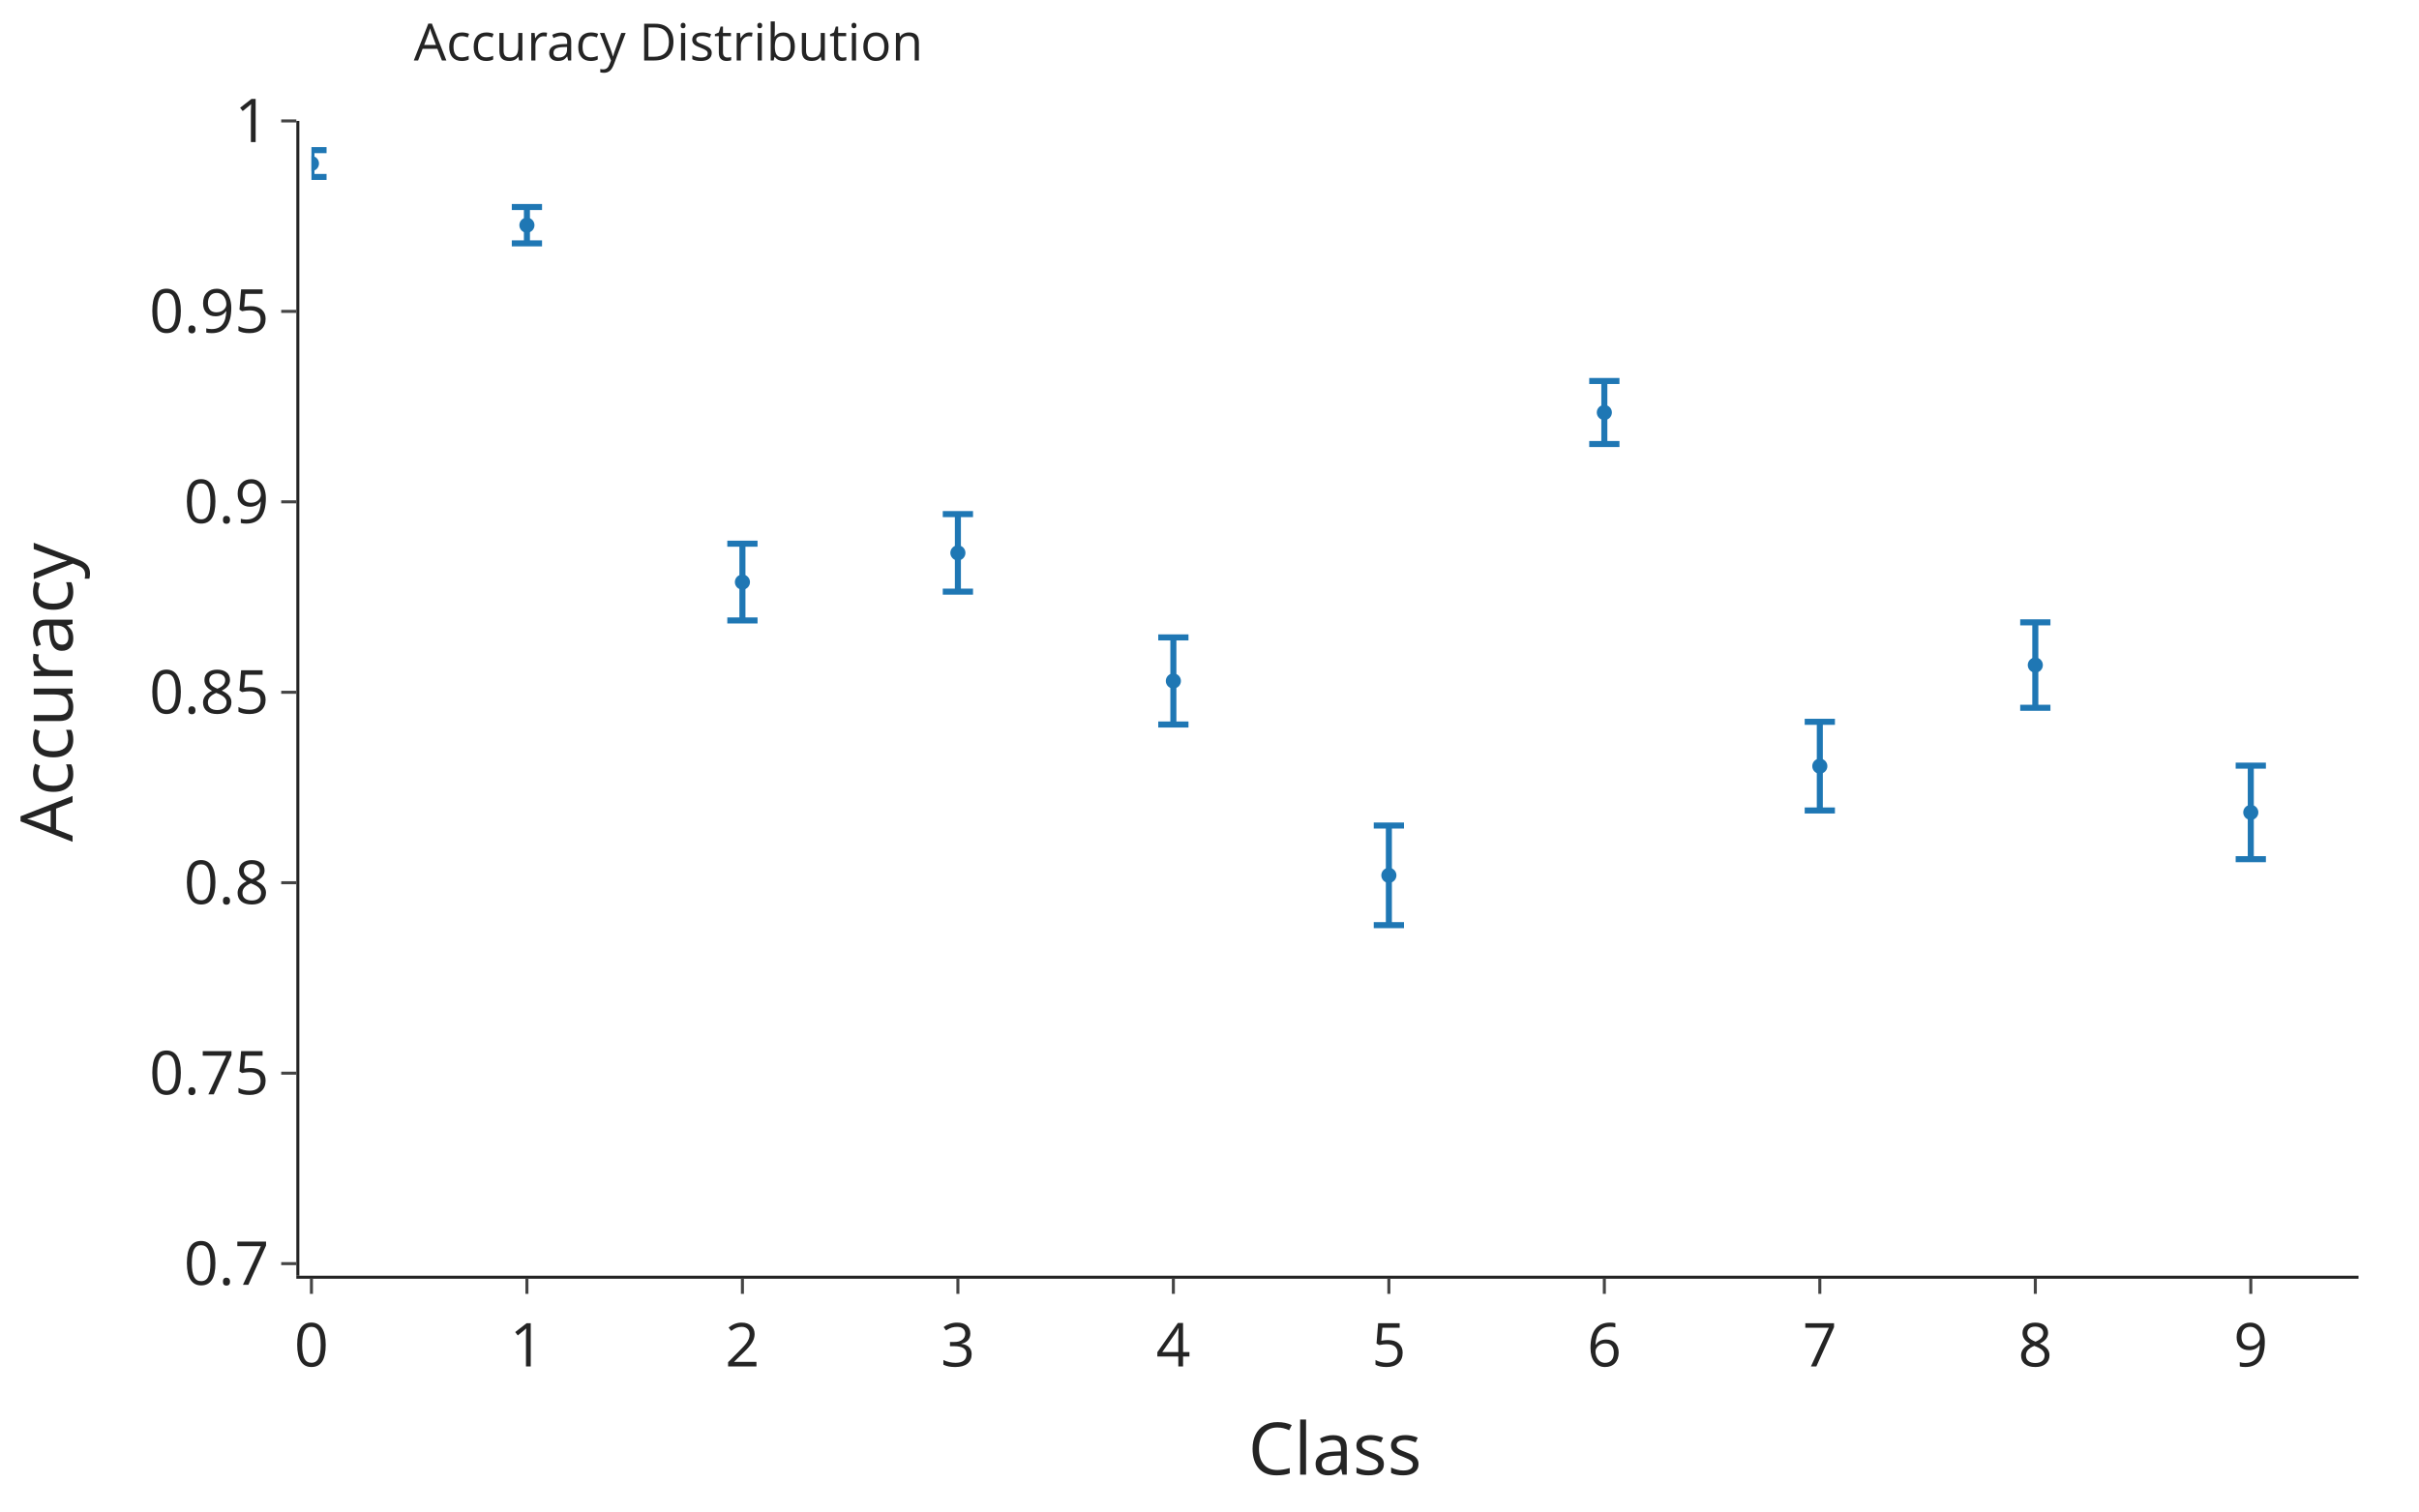
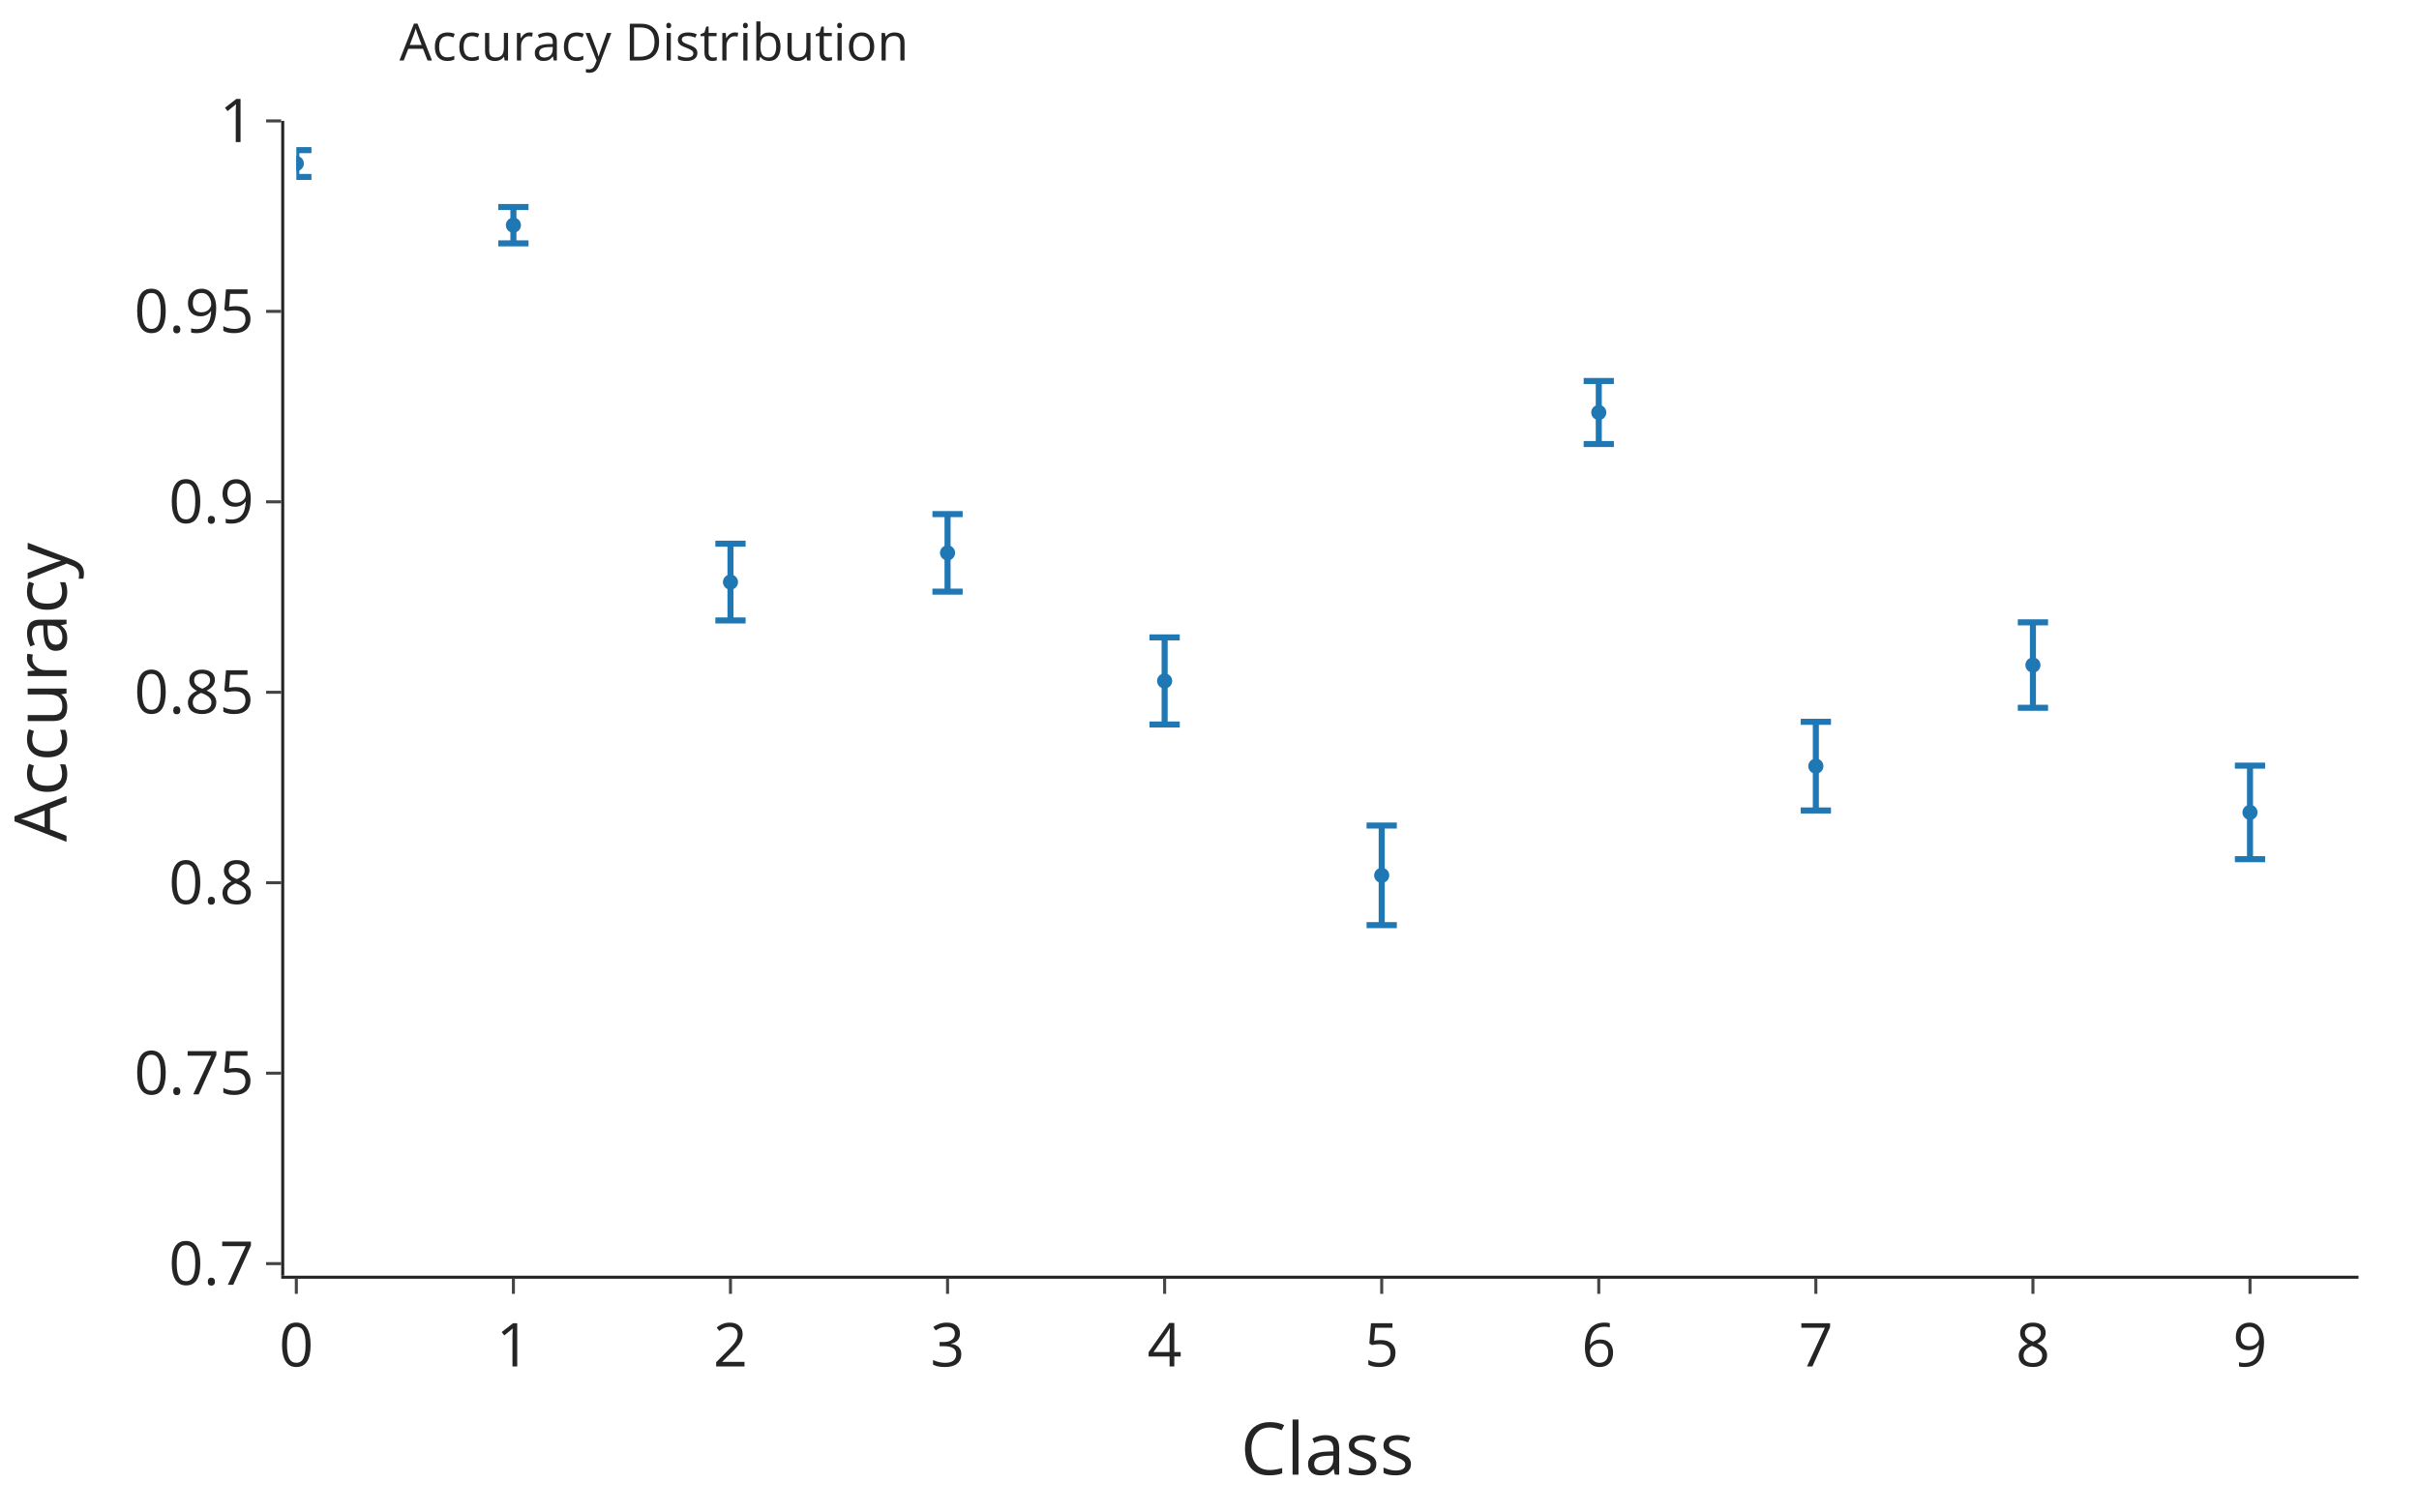
<svg xmlns="http://www.w3.org/2000/svg" class="main-svg" width="800" height="500" style="" viewBox="0 0 800 500">
  <rect x="0" y="0" width="800" height="500" style="fill: rgb(255, 255, 255); fill-opacity: 1;" />
-   <defs id="defs-68e087">
+   <defs id="defs-dc5aa8">
    <g class="clips">
-       <clipPath id="clip68e087xyplot" class="plotclip">
-         <rect width="677" height="378" />
-       </clipPath>
-       <clipPath class="axesclip" id="clip68e087x">
-         <rect x="103" y="0" width="677" height="500" />
-       </clipPath>
-       <clipPath class="axesclip" id="clip68e087y">
+       <clipPath id="clipdc5aa8xyplot" class="plotclip">
+         <rect width="682" height="378" />
+       </clipPath>
+       <clipPath class="axesclip" id="clipdc5aa8x">
+         <rect x="98" y="0" width="682" height="500" />
+       </clipPath>
+       <clipPath class="axesclip" id="clipdc5aa8y">
        <rect x="0" y="40" width="800" height="378" />
      </clipPath>
-       <clipPath class="axesclip" id="clip68e087xy">
-         <rect x="103" y="40" width="677" height="378" />
+       <clipPath class="axesclip" id="clipdc5aa8xy">
+         <rect x="98" y="40" width="682" height="378" />
      </clipPath>
    </g>
    <g class="gradients" />
  </defs>
  <g class="bglayer" />
  <g class="layer-below">
    <g class="imagelayer" />
    <g class="shapelayer" />
  </g>
  <g class="cartesianlayer">
    <g class="subplot xy">
      <g class="layer-subplot">
        <g class="shapelayer" />
        <g class="imagelayer" />
      </g>
      <g class="gridlayer">
        <g class="x" />
        <g class="y" />
      </g>
      <g class="zerolinelayer" />
      <path class="xlines-below" />
      <path class="ylines-below" />
      <g class="overlines-below" />
      <g class="xaxislayer-below" />
      <g class="yaxislayer-below" />
      <g class="overaxes-below" />
-       <g class="plot" transform="translate(103, 40)" clip-path="url('#clip68e087xyplot')">
+       <g class="plot" transform="translate(98, 40)" clip-path="url('#clipdc5aa8xyplot')">
        <g class="scatterlayer mlayer">
-           <g class="trace scatter trace941773d5-6368-4639-9eab-7fd6be8f4a1e" style="stroke-miterlimit: 2; opacity: 1;">
+           <g class="trace scatter trace2317bf9d-4f67-426b-82d3-79be442ea265" style="stroke-miterlimit: 2; opacity: 1;">
            <g class="fills" />
            <g class="errorbars">
              <g class="errorbar" style="opacity: 1;">
                <path class="yerror" d="M-5,9.66h10m-5,0V18.53m-5,0h10" style="vector-effect: non-scaling-stroke; stroke-width: 2px; stroke: rgb(31, 119, 180); stroke-opacity: 1;" />
              </g>
              <g class="errorbar" style="opacity: 1;">
-                 <path class="yerror" d="M66.26,28.48h10m-5,0V40.5m-5,0h10" style="vector-effect: non-scaling-stroke; stroke-width: 2px; stroke: rgb(31, 119, 180); stroke-opacity: 1;" />
-               </g>
-               <g class="errorbar" style="opacity: 1;">
-                 <path class="yerror" d="M137.53,139.85h10m-5,0V165.24m-5,0h10" style="vector-effect: non-scaling-stroke; stroke-width: 2px; stroke: rgb(31, 119, 180); stroke-opacity: 1;" />
-               </g>
-               <g class="errorbar" style="opacity: 1;">
-                 <path class="yerror" d="M208.79,130.06h10m-5,0V155.71m-5,0h10" style="vector-effect: non-scaling-stroke; stroke-width: 2px; stroke: rgb(31, 119, 180); stroke-opacity: 1;" />
-               </g>
-               <g class="errorbar" style="opacity: 1;">
-                 <path class="yerror" d="M280.05,170.85h10m-5,0V199.66m-5,0h10" style="vector-effect: non-scaling-stroke; stroke-width: 2px; stroke: rgb(31, 119, 180); stroke-opacity: 1;" />
-               </g>
-               <g class="errorbar" style="opacity: 1;">
-                 <path class="yerror" d="M351.32,233.08h10m-5,0V266.03m-5,0h10" style="vector-effect: non-scaling-stroke; stroke-width: 2px; stroke: rgb(31, 119, 180); stroke-opacity: 1;" />
-               </g>
-               <g class="errorbar" style="opacity: 1;">
-                 <path class="yerror" d="M422.58,86.03h10m-5,0V106.88m-5,0h10" style="vector-effect: non-scaling-stroke; stroke-width: 2px; stroke: rgb(31, 119, 180); stroke-opacity: 1;" />
-               </g>
-               <g class="errorbar" style="opacity: 1;">
-                 <path class="yerror" d="M493.84,198.77h10m-5,0V228.1m-5,0h10" style="vector-effect: non-scaling-stroke; stroke-width: 2px; stroke: rgb(31, 119, 180); stroke-opacity: 1;" />
-               </g>
-               <g class="errorbar" style="opacity: 1;">
-                 <path class="yerror" d="M565.11,165.87h10m-5,0V194.13m-5,0h10" style="vector-effect: non-scaling-stroke; stroke-width: 2px; stroke: rgb(31, 119, 180); stroke-opacity: 1;" />
-               </g>
-               <g class="errorbar" style="opacity: 1;">
-                 <path class="yerror" d="M636.37,213.27h10m-5,0V244.21m-5,0h10" style="vector-effect: non-scaling-stroke; stroke-width: 2px; stroke: rgb(31, 119, 180); stroke-opacity: 1;" />
+                 <path class="yerror" d="M66.79,28.48h10m-5,0V40.5m-5,0h10" style="vector-effect: non-scaling-stroke; stroke-width: 2px; stroke: rgb(31, 119, 180); stroke-opacity: 1;" />
+               </g>
+               <g class="errorbar" style="opacity: 1;">
+                 <path class="yerror" d="M138.58,139.85h10m-5,0V165.24m-5,0h10" style="vector-effect: non-scaling-stroke; stroke-width: 2px; stroke: rgb(31, 119, 180); stroke-opacity: 1;" />
+               </g>
+               <g class="errorbar" style="opacity: 1;">
+                 <path class="yerror" d="M210.37,130.06h10m-5,0V155.71m-5,0h10" style="vector-effect: non-scaling-stroke; stroke-width: 2px; stroke: rgb(31, 119, 180); stroke-opacity: 1;" />
+               </g>
+               <g class="errorbar" style="opacity: 1;">
+                 <path class="yerror" d="M282.16,170.85h10m-5,0V199.66m-5,0h10" style="vector-effect: non-scaling-stroke; stroke-width: 2px; stroke: rgb(31, 119, 180); stroke-opacity: 1;" />
+               </g>
+               <g class="errorbar" style="opacity: 1;">
+                 <path class="yerror" d="M353.95,233.08h10m-5,0V266.03m-5,0h10" style="vector-effect: non-scaling-stroke; stroke-width: 2px; stroke: rgb(31, 119, 180); stroke-opacity: 1;" />
+               </g>
+               <g class="errorbar" style="opacity: 1;">
+                 <path class="yerror" d="M425.74,86.03h10m-5,0V106.88m-5,0h10" style="vector-effect: non-scaling-stroke; stroke-width: 2px; stroke: rgb(31, 119, 180); stroke-opacity: 1;" />
+               </g>
+               <g class="errorbar" style="opacity: 1;">
+                 <path class="yerror" d="M497.53,198.77h10m-5,0V228.1m-5,0h10" style="vector-effect: non-scaling-stroke; stroke-width: 2px; stroke: rgb(31, 119, 180); stroke-opacity: 1;" />
+               </g>
+               <g class="errorbar" style="opacity: 1;">
+                 <path class="yerror" d="M569.32,165.87h10m-5,0V194.13m-5,0h10" style="vector-effect: non-scaling-stroke; stroke-width: 2px; stroke: rgb(31, 119, 180); stroke-opacity: 1;" />
+               </g>
+               <g class="errorbar" style="opacity: 1;">
+                 <path class="yerror" d="M641.11,213.27h10m-5,0V244.21m-5,0h10" style="vector-effect: non-scaling-stroke; stroke-width: 2px; stroke: rgb(31, 119, 180); stroke-opacity: 1;" />
              </g>
            </g>
            <g class="lines" />
            <g class="points">
              <path class="point" transform="translate(0,14.09)" d="M2.5,0A2.5,2.5 0 1,1 0,-2.5A2.5,2.5 0 0,1 2.5,0Z" style="opacity: 1; stroke-width: 0px; fill: rgb(31, 119, 180); fill-opacity: 1;" />
-               <path class="point" transform="translate(71.26,34.49)" d="M2.5,0A2.5,2.5 0 1,1 0,-2.5A2.5,2.5 0 0,1 2.5,0Z" style="opacity: 1; stroke-width: 0px; fill: rgb(31, 119, 180); fill-opacity: 1;" />
-               <path class="point" transform="translate(142.53,152.55)" d="M2.5,0A2.5,2.5 0 1,1 0,-2.5A2.5,2.5 0 0,1 2.5,0Z" style="opacity: 1; stroke-width: 0px; fill: rgb(31, 119, 180); fill-opacity: 1;" />
-               <path class="point" transform="translate(213.79,142.89)" d="M2.5,0A2.5,2.5 0 1,1 0,-2.5A2.5,2.5 0 0,1 2.5,0Z" style="opacity: 1; stroke-width: 0px; fill: rgb(31, 119, 180); fill-opacity: 1;" />
-               <path class="point" transform="translate(285.05,185.26)" d="M2.5,0A2.5,2.5 0 1,1 0,-2.5A2.5,2.5 0 0,1 2.5,0Z" style="opacity: 1; stroke-width: 0px; fill: rgb(31, 119, 180); fill-opacity: 1;" />
-               <path class="point" transform="translate(356.32,249.56)" d="M2.5,0A2.5,2.5 0 1,1 0,-2.5A2.5,2.5 0 0,1 2.5,0Z" style="opacity: 1; stroke-width: 0px; fill: rgb(31, 119, 180); fill-opacity: 1;" />
-               <path class="point" transform="translate(427.58,96.45)" d="M2.5,0A2.5,2.5 0 1,1 0,-2.5A2.5,2.5 0 0,1 2.5,0Z" style="opacity: 1; stroke-width: 0px; fill: rgb(31, 119, 180); fill-opacity: 1;" />
-               <path class="point" transform="translate(498.84,213.44)" d="M2.5,0A2.5,2.5 0 1,1 0,-2.5A2.5,2.5 0 0,1 2.5,0Z" style="opacity: 1; stroke-width: 0px; fill: rgb(31, 119, 180); fill-opacity: 1;" />
-               <path class="point" transform="translate(570.11,180)" d="M2.5,0A2.5,2.5 0 1,1 0,-2.5A2.5,2.5 0 0,1 2.5,0Z" style="opacity: 1; stroke-width: 0px; fill: rgb(31, 119, 180); fill-opacity: 1;" />
-               <path class="point" transform="translate(641.37,228.74)" d="M2.5,0A2.5,2.5 0 1,1 0,-2.5A2.5,2.5 0 0,1 2.5,0Z" style="opacity: 1; stroke-width: 0px; fill: rgb(31, 119, 180); fill-opacity: 1;" />
+               <path class="point" transform="translate(71.79,34.49)" d="M2.5,0A2.5,2.5 0 1,1 0,-2.5A2.5,2.5 0 0,1 2.5,0Z" style="opacity: 1; stroke-width: 0px; fill: rgb(31, 119, 180); fill-opacity: 1;" />
+               <path class="point" transform="translate(143.58,152.55)" d="M2.5,0A2.5,2.5 0 1,1 0,-2.5A2.5,2.5 0 0,1 2.5,0Z" style="opacity: 1; stroke-width: 0px; fill: rgb(31, 119, 180); fill-opacity: 1;" />
+               <path class="point" transform="translate(215.37,142.89)" d="M2.5,0A2.5,2.5 0 1,1 0,-2.5A2.5,2.5 0 0,1 2.5,0Z" style="opacity: 1; stroke-width: 0px; fill: rgb(31, 119, 180); fill-opacity: 1;" />
+               <path class="point" transform="translate(287.16,185.26)" d="M2.5,0A2.5,2.5 0 1,1 0,-2.5A2.5,2.5 0 0,1 2.5,0Z" style="opacity: 1; stroke-width: 0px; fill: rgb(31, 119, 180); fill-opacity: 1;" />
+               <path class="point" transform="translate(358.95,249.56)" d="M2.5,0A2.5,2.5 0 1,1 0,-2.5A2.5,2.5 0 0,1 2.5,0Z" style="opacity: 1; stroke-width: 0px; fill: rgb(31, 119, 180); fill-opacity: 1;" />
+               <path class="point" transform="translate(430.74,96.45)" d="M2.5,0A2.5,2.5 0 1,1 0,-2.5A2.5,2.5 0 0,1 2.5,0Z" style="opacity: 1; stroke-width: 0px; fill: rgb(31, 119, 180); fill-opacity: 1;" />
+               <path class="point" transform="translate(502.53,213.44)" d="M2.5,0A2.5,2.5 0 1,1 0,-2.5A2.5,2.5 0 0,1 2.5,0Z" style="opacity: 1; stroke-width: 0px; fill: rgb(31, 119, 180); fill-opacity: 1;" />
+               <path class="point" transform="translate(574.32,180)" d="M2.5,0A2.5,2.5 0 1,1 0,-2.5A2.5,2.5 0 0,1 2.5,0Z" style="opacity: 1; stroke-width: 0px; fill: rgb(31, 119, 180); fill-opacity: 1;" />
+               <path class="point" transform="translate(646.11,228.74)" d="M2.5,0A2.5,2.5 0 1,1 0,-2.5A2.5,2.5 0 0,1 2.5,0Z" style="opacity: 1; stroke-width: 0px; fill: rgb(31, 119, 180); fill-opacity: 1;" />
            </g>
            <g class="text" />
          </g>
        </g>
      </g>
      <g class="overplot" />
-       <path class="xlines-above crisp" d="M98,422.5H780" style="fill: none; stroke-width: 1px; stroke: rgb(36, 36, 36); stroke-opacity: 1;" />
-       <path class="ylines-above crisp" d="M98.5,40V422" style="fill: none; stroke-width: 1px; stroke: rgb(36, 36, 36); stroke-opacity: 1;" />
+       <path class="xlines-above crisp" d="M93,422.5H780" style="fill: none; stroke-width: 1px; stroke: rgb(36, 36, 36); stroke-opacity: 1;" />
+       <path class="ylines-above crisp" d="M93.5,40V422" style="fill: none; stroke-width: 1px; stroke: rgb(36, 36, 36); stroke-opacity: 1;" />
      <g class="overlines-above" />
      <g class="xaxislayer-above">
-         <path class="xtick ticks crisp" d="M0,423v5" transform="translate(103,0)" style="stroke: rgb(68, 68, 68); stroke-opacity: 1; stroke-width: 1px;" />
-         <path class="xtick ticks crisp" d="M0,423v5" transform="translate(174.26,0)" style="stroke: rgb(68, 68, 68); stroke-opacity: 1; stroke-width: 1px;" />
-         <path class="xtick ticks crisp" d="M0,423v5" transform="translate(245.53,0)" style="stroke: rgb(68, 68, 68); stroke-opacity: 1; stroke-width: 1px;" />
-         <path class="xtick ticks crisp" d="M0,423v5" transform="translate(316.79,0)" style="stroke: rgb(68, 68, 68); stroke-opacity: 1; stroke-width: 1px;" />
-         <path class="xtick ticks crisp" d="M0,423v5" transform="translate(388.05,0)" style="stroke: rgb(68, 68, 68); stroke-opacity: 1; stroke-width: 1px;" />
-         <path class="xtick ticks crisp" d="M0,423v5" transform="translate(459.32,0)" style="stroke: rgb(68, 68, 68); stroke-opacity: 1; stroke-width: 1px;" />
-         <path class="xtick ticks crisp" d="M0,423v5" transform="translate(530.58,0)" style="stroke: rgb(68, 68, 68); stroke-opacity: 1; stroke-width: 1px;" />
-         <path class="xtick ticks crisp" d="M0,423v5" transform="translate(601.84,0)" style="stroke: rgb(68, 68, 68); stroke-opacity: 1; stroke-width: 1px;" />
-         <path class="xtick ticks crisp" d="M0,423v5" transform="translate(673.11,0)" style="stroke: rgb(68, 68, 68); stroke-opacity: 1; stroke-width: 1px;" />
-         <path class="xtick ticks crisp" d="M0,423v5" transform="translate(744.37,0)" style="stroke: rgb(68, 68, 68); stroke-opacity: 1; stroke-width: 1px;" />
-         <g class="xtick">
-           <text text-anchor="middle" x="0" y="452" transform="translate(103,0)" style="font-family: 'Open Sans', verdana, arial, sans-serif; font-size: 20px; fill: rgb(36, 36, 36); fill-opacity: 1; white-space: pre;">0</text>
-         </g>
-         <g class="xtick">
-           <text text-anchor="middle" x="0" y="452" transform="translate(174.26,0)" style="font-family: 'Open Sans', verdana, arial, sans-serif; font-size: 20px; fill: rgb(36, 36, 36); fill-opacity: 1; white-space: pre;">1</text>
-         </g>
-         <g class="xtick">
-           <text text-anchor="middle" x="0" y="452" transform="translate(245.53,0)" style="font-family: 'Open Sans', verdana, arial, sans-serif; font-size: 20px; fill: rgb(36, 36, 36); fill-opacity: 1; white-space: pre;">2</text>
-         </g>
-         <g class="xtick">
-           <text text-anchor="middle" x="0" y="452" transform="translate(316.79,0)" style="font-family: 'Open Sans', verdana, arial, sans-serif; font-size: 20px; fill: rgb(36, 36, 36); fill-opacity: 1; white-space: pre;">3</text>
-         </g>
-         <g class="xtick">
-           <text text-anchor="middle" x="0" y="452" transform="translate(388.05,0)" style="font-family: 'Open Sans', verdana, arial, sans-serif; font-size: 20px; fill: rgb(36, 36, 36); fill-opacity: 1; white-space: pre;">4</text>
-         </g>
-         <g class="xtick">
-           <text text-anchor="middle" x="0" y="452" transform="translate(459.32,0)" style="font-family: 'Open Sans', verdana, arial, sans-serif; font-size: 20px; fill: rgb(36, 36, 36); fill-opacity: 1; white-space: pre;">5</text>
-         </g>
-         <g class="xtick">
-           <text text-anchor="middle" x="0" y="452" transform="translate(530.58,0)" style="font-family: 'Open Sans', verdana, arial, sans-serif; font-size: 20px; fill: rgb(36, 36, 36); fill-opacity: 1; white-space: pre;">6</text>
-         </g>
-         <g class="xtick">
-           <text text-anchor="middle" x="0" y="452" transform="translate(601.84,0)" style="font-family: 'Open Sans', verdana, arial, sans-serif; font-size: 20px; fill: rgb(36, 36, 36); fill-opacity: 1; white-space: pre;">7</text>
-         </g>
-         <g class="xtick">
-           <text text-anchor="middle" x="0" y="452" transform="translate(673.11,0)" style="font-family: 'Open Sans', verdana, arial, sans-serif; font-size: 20px; fill: rgb(36, 36, 36); fill-opacity: 1; white-space: pre;">8</text>
-         </g>
-         <g class="xtick">
-           <text text-anchor="middle" x="0" y="452" transform="translate(744.37,0)" style="font-family: 'Open Sans', verdana, arial, sans-serif; font-size: 20px; fill: rgb(36, 36, 36); fill-opacity: 1; white-space: pre;">9</text>
+         <path class="xtick ticks crisp" d="M0,423v5" transform="translate(98,0)" style="stroke: rgb(68, 68, 68); stroke-opacity: 1; stroke-width: 1px;" />
+         <path class="xtick ticks crisp" d="M0,423v5" transform="translate(169.79,0)" style="stroke: rgb(68, 68, 68); stroke-opacity: 1; stroke-width: 1px;" />
+         <path class="xtick ticks crisp" d="M0,423v5" transform="translate(241.58,0)" style="stroke: rgb(68, 68, 68); stroke-opacity: 1; stroke-width: 1px;" />
+         <path class="xtick ticks crisp" d="M0,423v5" transform="translate(313.37,0)" style="stroke: rgb(68, 68, 68); stroke-opacity: 1; stroke-width: 1px;" />
+         <path class="xtick ticks crisp" d="M0,423v5" transform="translate(385.16,0)" style="stroke: rgb(68, 68, 68); stroke-opacity: 1; stroke-width: 1px;" />
+         <path class="xtick ticks crisp" d="M0,423v5" transform="translate(456.95,0)" style="stroke: rgb(68, 68, 68); stroke-opacity: 1; stroke-width: 1px;" />
+         <path class="xtick ticks crisp" d="M0,423v5" transform="translate(528.74,0)" style="stroke: rgb(68, 68, 68); stroke-opacity: 1; stroke-width: 1px;" />
+         <path class="xtick ticks crisp" d="M0,423v5" transform="translate(600.53,0)" style="stroke: rgb(68, 68, 68); stroke-opacity: 1; stroke-width: 1px;" />
+         <path class="xtick ticks crisp" d="M0,423v5" transform="translate(672.32,0)" style="stroke: rgb(68, 68, 68); stroke-opacity: 1; stroke-width: 1px;" />
+         <path class="xtick ticks crisp" d="M0,423v5" transform="translate(744.11,0)" style="stroke: rgb(68, 68, 68); stroke-opacity: 1; stroke-width: 1px;" />
+         <g class="xtick">
+           <text text-anchor="middle" x="0" y="452" transform="translate(98,0)" style="font-family: 'Open Sans', verdana, arial, sans-serif; font-size: 20px; fill: rgb(36, 36, 36); fill-opacity: 1; white-space: pre;">0</text>
+         </g>
+         <g class="xtick">
+           <text text-anchor="middle" x="0" y="452" transform="translate(169.79,0)" style="font-family: 'Open Sans', verdana, arial, sans-serif; font-size: 20px; fill: rgb(36, 36, 36); fill-opacity: 1; white-space: pre;">1</text>
+         </g>
+         <g class="xtick">
+           <text text-anchor="middle" x="0" y="452" transform="translate(241.58,0)" style="font-family: 'Open Sans', verdana, arial, sans-serif; font-size: 20px; fill: rgb(36, 36, 36); fill-opacity: 1; white-space: pre;">2</text>
+         </g>
+         <g class="xtick">
+           <text text-anchor="middle" x="0" y="452" transform="translate(313.37,0)" style="font-family: 'Open Sans', verdana, arial, sans-serif; font-size: 20px; fill: rgb(36, 36, 36); fill-opacity: 1; white-space: pre;">3</text>
+         </g>
+         <g class="xtick">
+           <text text-anchor="middle" x="0" y="452" transform="translate(385.16,0)" style="font-family: 'Open Sans', verdana, arial, sans-serif; font-size: 20px; fill: rgb(36, 36, 36); fill-opacity: 1; white-space: pre;">4</text>
+         </g>
+         <g class="xtick">
+           <text text-anchor="middle" x="0" y="452" transform="translate(456.95,0)" style="font-family: 'Open Sans', verdana, arial, sans-serif; font-size: 20px; fill: rgb(36, 36, 36); fill-opacity: 1; white-space: pre;">5</text>
+         </g>
+         <g class="xtick">
+           <text text-anchor="middle" x="0" y="452" transform="translate(528.74,0)" style="font-family: 'Open Sans', verdana, arial, sans-serif; font-size: 20px; fill: rgb(36, 36, 36); fill-opacity: 1; white-space: pre;">6</text>
+         </g>
+         <g class="xtick">
+           <text text-anchor="middle" x="0" y="452" transform="translate(600.53,0)" style="font-family: 'Open Sans', verdana, arial, sans-serif; font-size: 20px; fill: rgb(36, 36, 36); fill-opacity: 1; white-space: pre;">7</text>
+         </g>
+         <g class="xtick">
+           <text text-anchor="middle" x="0" y="452" transform="translate(672.32,0)" style="font-family: 'Open Sans', verdana, arial, sans-serif; font-size: 20px; fill: rgb(36, 36, 36); fill-opacity: 1; white-space: pre;">8</text>
+         </g>
+         <g class="xtick">
+           <text text-anchor="middle" x="0" y="452" transform="translate(744.11,0)" style="font-family: 'Open Sans', verdana, arial, sans-serif; font-size: 20px; fill: rgb(36, 36, 36); fill-opacity: 1; white-space: pre;">9</text>
        </g>
      </g>
      <g class="yaxislayer-above">
-         <path class="ytick ticks crisp" d="M98,0h-5" transform="translate(0,418)" style="stroke: rgb(68, 68, 68); stroke-opacity: 1; stroke-width: 1px;" />
-         <path class="ytick ticks crisp" d="M98,0h-5" transform="translate(0,355)" style="stroke: rgb(68, 68, 68); stroke-opacity: 1; stroke-width: 1px;" />
-         <path class="ytick ticks crisp" d="M98,0h-5" transform="translate(0,292)" style="stroke: rgb(68, 68, 68); stroke-opacity: 1; stroke-width: 1px;" />
-         <path class="ytick ticks crisp" d="M98,0h-5" transform="translate(0,229)" style="stroke: rgb(68, 68, 68); stroke-opacity: 1; stroke-width: 1px;" />
-         <path class="ytick ticks crisp" d="M98,0h-5" transform="translate(0,166)" style="stroke: rgb(68, 68, 68); stroke-opacity: 1; stroke-width: 1px;" />
-         <path class="ytick ticks crisp" d="M98,0h-5" transform="translate(0,103)" style="stroke: rgb(68, 68, 68); stroke-opacity: 1; stroke-width: 1px;" />
-         <path class="ytick ticks crisp" d="M98,0h-5" transform="translate(0,40)" style="stroke: rgb(68, 68, 68); stroke-opacity: 1; stroke-width: 1px;" />
-         <g class="ytick">
-           <text text-anchor="end" x="89" y="7" transform="translate(0,418)" style="font-family: 'Open Sans', verdana, arial, sans-serif; font-size: 20px; fill: rgb(36, 36, 36); fill-opacity: 1; white-space: pre;">0.7</text>
-         </g>
-         <g class="ytick">
-           <text text-anchor="end" x="89" y="7" transform="translate(0,355)" style="font-family: 'Open Sans', verdana, arial, sans-serif; font-size: 20px; fill: rgb(36, 36, 36); fill-opacity: 1; white-space: pre;">0.75</text>
-         </g>
-         <g class="ytick">
-           <text text-anchor="end" x="89" y="7" transform="translate(0,292)" style="font-family: 'Open Sans', verdana, arial, sans-serif; font-size: 20px; fill: rgb(36, 36, 36); fill-opacity: 1; white-space: pre;">0.8</text>
-         </g>
-         <g class="ytick">
-           <text text-anchor="end" x="89" y="7" transform="translate(0,229)" style="font-family: 'Open Sans', verdana, arial, sans-serif; font-size: 20px; fill: rgb(36, 36, 36); fill-opacity: 1; white-space: pre;">0.85</text>
-         </g>
-         <g class="ytick">
-           <text text-anchor="end" x="89" y="7" transform="translate(0,166)" style="font-family: 'Open Sans', verdana, arial, sans-serif; font-size: 20px; fill: rgb(36, 36, 36); fill-opacity: 1; white-space: pre;">0.9</text>
-         </g>
-         <g class="ytick">
-           <text text-anchor="end" x="89" y="7" transform="translate(0,103)" style="font-family: 'Open Sans', verdana, arial, sans-serif; font-size: 20px; fill: rgb(36, 36, 36); fill-opacity: 1; white-space: pre;">0.95</text>
-         </g>
-         <g class="ytick">
-           <text text-anchor="end" x="89" y="7" transform="translate(0,40)" style="font-family: 'Open Sans', verdana, arial, sans-serif; font-size: 20px; fill: rgb(36, 36, 36); fill-opacity: 1; white-space: pre;">1</text>
+         <path class="ytick ticks crisp" d="M93,0h-5" transform="translate(0,418)" style="stroke: rgb(68, 68, 68); stroke-opacity: 1; stroke-width: 1px;" />
+         <path class="ytick ticks crisp" d="M93,0h-5" transform="translate(0,355)" style="stroke: rgb(68, 68, 68); stroke-opacity: 1; stroke-width: 1px;" />
+         <path class="ytick ticks crisp" d="M93,0h-5" transform="translate(0,292)" style="stroke: rgb(68, 68, 68); stroke-opacity: 1; stroke-width: 1px;" />
+         <path class="ytick ticks crisp" d="M93,0h-5" transform="translate(0,229)" style="stroke: rgb(68, 68, 68); stroke-opacity: 1; stroke-width: 1px;" />
+         <path class="ytick ticks crisp" d="M93,0h-5" transform="translate(0,166)" style="stroke: rgb(68, 68, 68); stroke-opacity: 1; stroke-width: 1px;" />
+         <path class="ytick ticks crisp" d="M93,0h-5" transform="translate(0,103)" style="stroke: rgb(68, 68, 68); stroke-opacity: 1; stroke-width: 1px;" />
+         <path class="ytick ticks crisp" d="M93,0h-5" transform="translate(0,40)" style="stroke: rgb(68, 68, 68); stroke-opacity: 1; stroke-width: 1px;" />
+         <g class="ytick">
+           <text text-anchor="end" x="84" y="7" transform="translate(0,418)" style="font-family: 'Open Sans', verdana, arial, sans-serif; font-size: 20px; fill: rgb(36, 36, 36); fill-opacity: 1; white-space: pre;">0.7</text>
+         </g>
+         <g class="ytick">
+           <text text-anchor="end" x="84" y="7" transform="translate(0,355)" style="font-family: 'Open Sans', verdana, arial, sans-serif; font-size: 20px; fill: rgb(36, 36, 36); fill-opacity: 1; white-space: pre;">0.75</text>
+         </g>
+         <g class="ytick">
+           <text text-anchor="end" x="84" y="7" transform="translate(0,292)" style="font-family: 'Open Sans', verdana, arial, sans-serif; font-size: 20px; fill: rgb(36, 36, 36); fill-opacity: 1; white-space: pre;">0.8</text>
+         </g>
+         <g class="ytick">
+           <text text-anchor="end" x="84" y="7" transform="translate(0,229)" style="font-family: 'Open Sans', verdana, arial, sans-serif; font-size: 20px; fill: rgb(36, 36, 36); fill-opacity: 1; white-space: pre;">0.85</text>
+         </g>
+         <g class="ytick">
+           <text text-anchor="end" x="84" y="7" transform="translate(0,166)" style="font-family: 'Open Sans', verdana, arial, sans-serif; font-size: 20px; fill: rgb(36, 36, 36); fill-opacity: 1; white-space: pre;">0.9</text>
+         </g>
+         <g class="ytick">
+           <text text-anchor="end" x="84" y="7" transform="translate(0,103)" style="font-family: 'Open Sans', verdana, arial, sans-serif; font-size: 20px; fill: rgb(36, 36, 36); fill-opacity: 1; white-space: pre;">0.95</text>
+         </g>
+         <g class="ytick">
+           <text text-anchor="end" x="84" y="7" transform="translate(0,40)" style="font-family: 'Open Sans', verdana, arial, sans-serif; font-size: 20px; fill: rgb(36, 36, 36); fill-opacity: 1; white-space: pre;">1</text>
        </g>
      </g>
      <g class="overaxes-above" />
    </g>
  </g>
  <g class="polarlayer" />
  <g class="ternarylayer" />
  <g class="geolayer" />
  <g class="funnelarealayer" />
  <g class="pielayer" />
  <g class="treemaplayer" />
  <g class="sunburstlayer" />
  <g class="glimages" />
-   <defs id="topdefs-68e087">
+   <defs id="topdefs-dc5aa8">
    <g class="clips" />
  </defs>
  <g class="layer-above">
    <g class="imagelayer" />
    <g class="shapelayer" />
  </g>
  <g class="infolayer">
    <g class="g-gtitle">
-       <text class="gtitle" x="136.85" y="20" text-anchor="start" dy="0em" style="font-family: 'Open Sans', verdana, arial, sans-serif; font-size: 17px; fill: rgb(36, 36, 36); opacity: 1; font-weight: normal; white-space: pre;">Accuracy Distribution</text>
+       <text class="gtitle" x="132.1" y="20" text-anchor="start" dy="0em" style="font-family: 'Open Sans', verdana, arial, sans-serif; font-size: 17px; fill: rgb(36, 36, 36); opacity: 1; font-weight: normal; white-space: pre;">Accuracy Distribution</text>
    </g>
    <g class="g-xtitle">
-       <text class="xtitle" x="441.5" y="487.8" text-anchor="middle" style="font-family: 'Open Sans', verdana, arial, sans-serif; font-size: 24px; fill: rgb(36, 36, 36); opacity: 1; font-weight: normal; white-space: pre;">Class</text>
-     </g>
-     <g class="g-ytitle" transform="translate(12.22168,0)">
-       <text class="ytitle" transform="rotate(-90,11.77813,229)" x="11.778" y="229" text-anchor="middle" style="font-family: 'Open Sans', verdana, arial, sans-serif; font-size: 24px; fill: rgb(36, 36, 36); opacity: 1; font-weight: normal; white-space: pre;">Accuracy</text>
+       <text class="xtitle" x="439" y="487.8" text-anchor="middle" style="font-family: 'Open Sans', verdana, arial, sans-serif; font-size: 24px; fill: rgb(36, 36, 36); opacity: 1; font-weight: normal; white-space: pre;">Class</text>
+     </g>
+     <g class="g-ytitle" transform="translate(9.737305,0)">
+       <text class="ytitle" transform="rotate(-90,12.2625,229)" x="12.263" y="229" text-anchor="middle" style="font-family: 'Open Sans', verdana, arial, sans-serif; font-size: 24px; fill: rgb(36, 36, 36); opacity: 1; font-weight: normal; white-space: pre;">Accuracy</text>
    </g>
  </g>
</svg>
